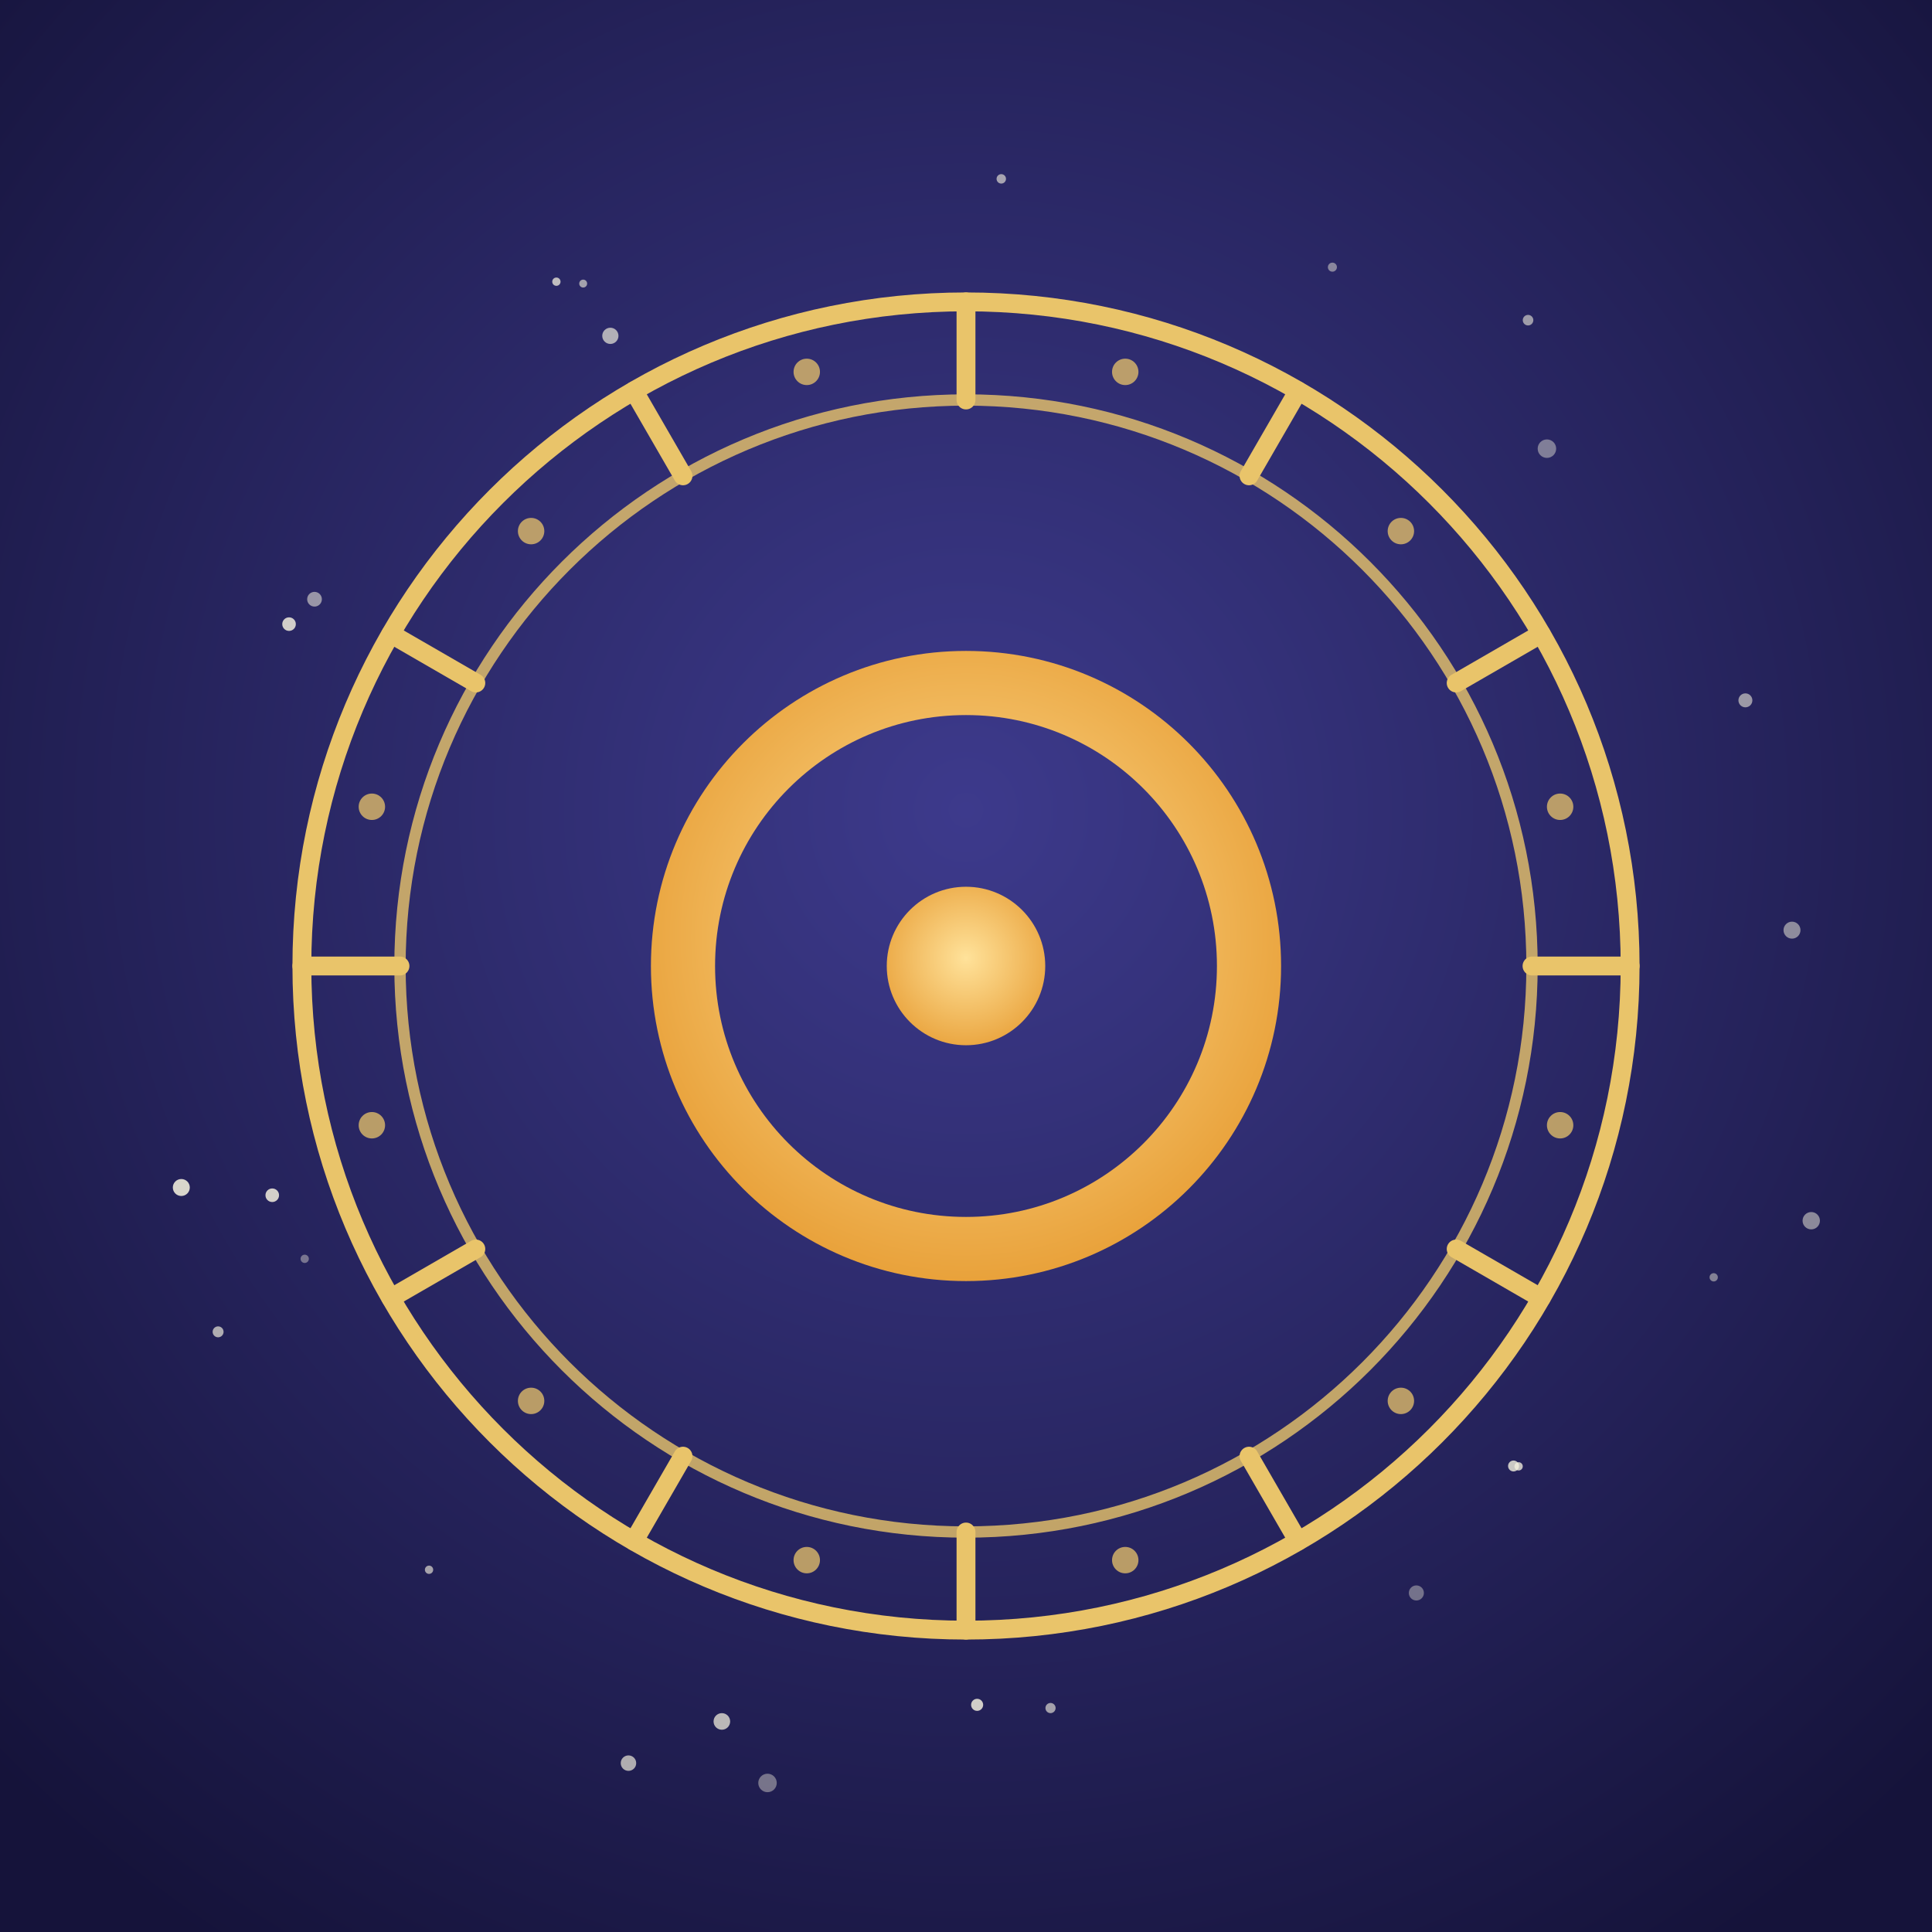
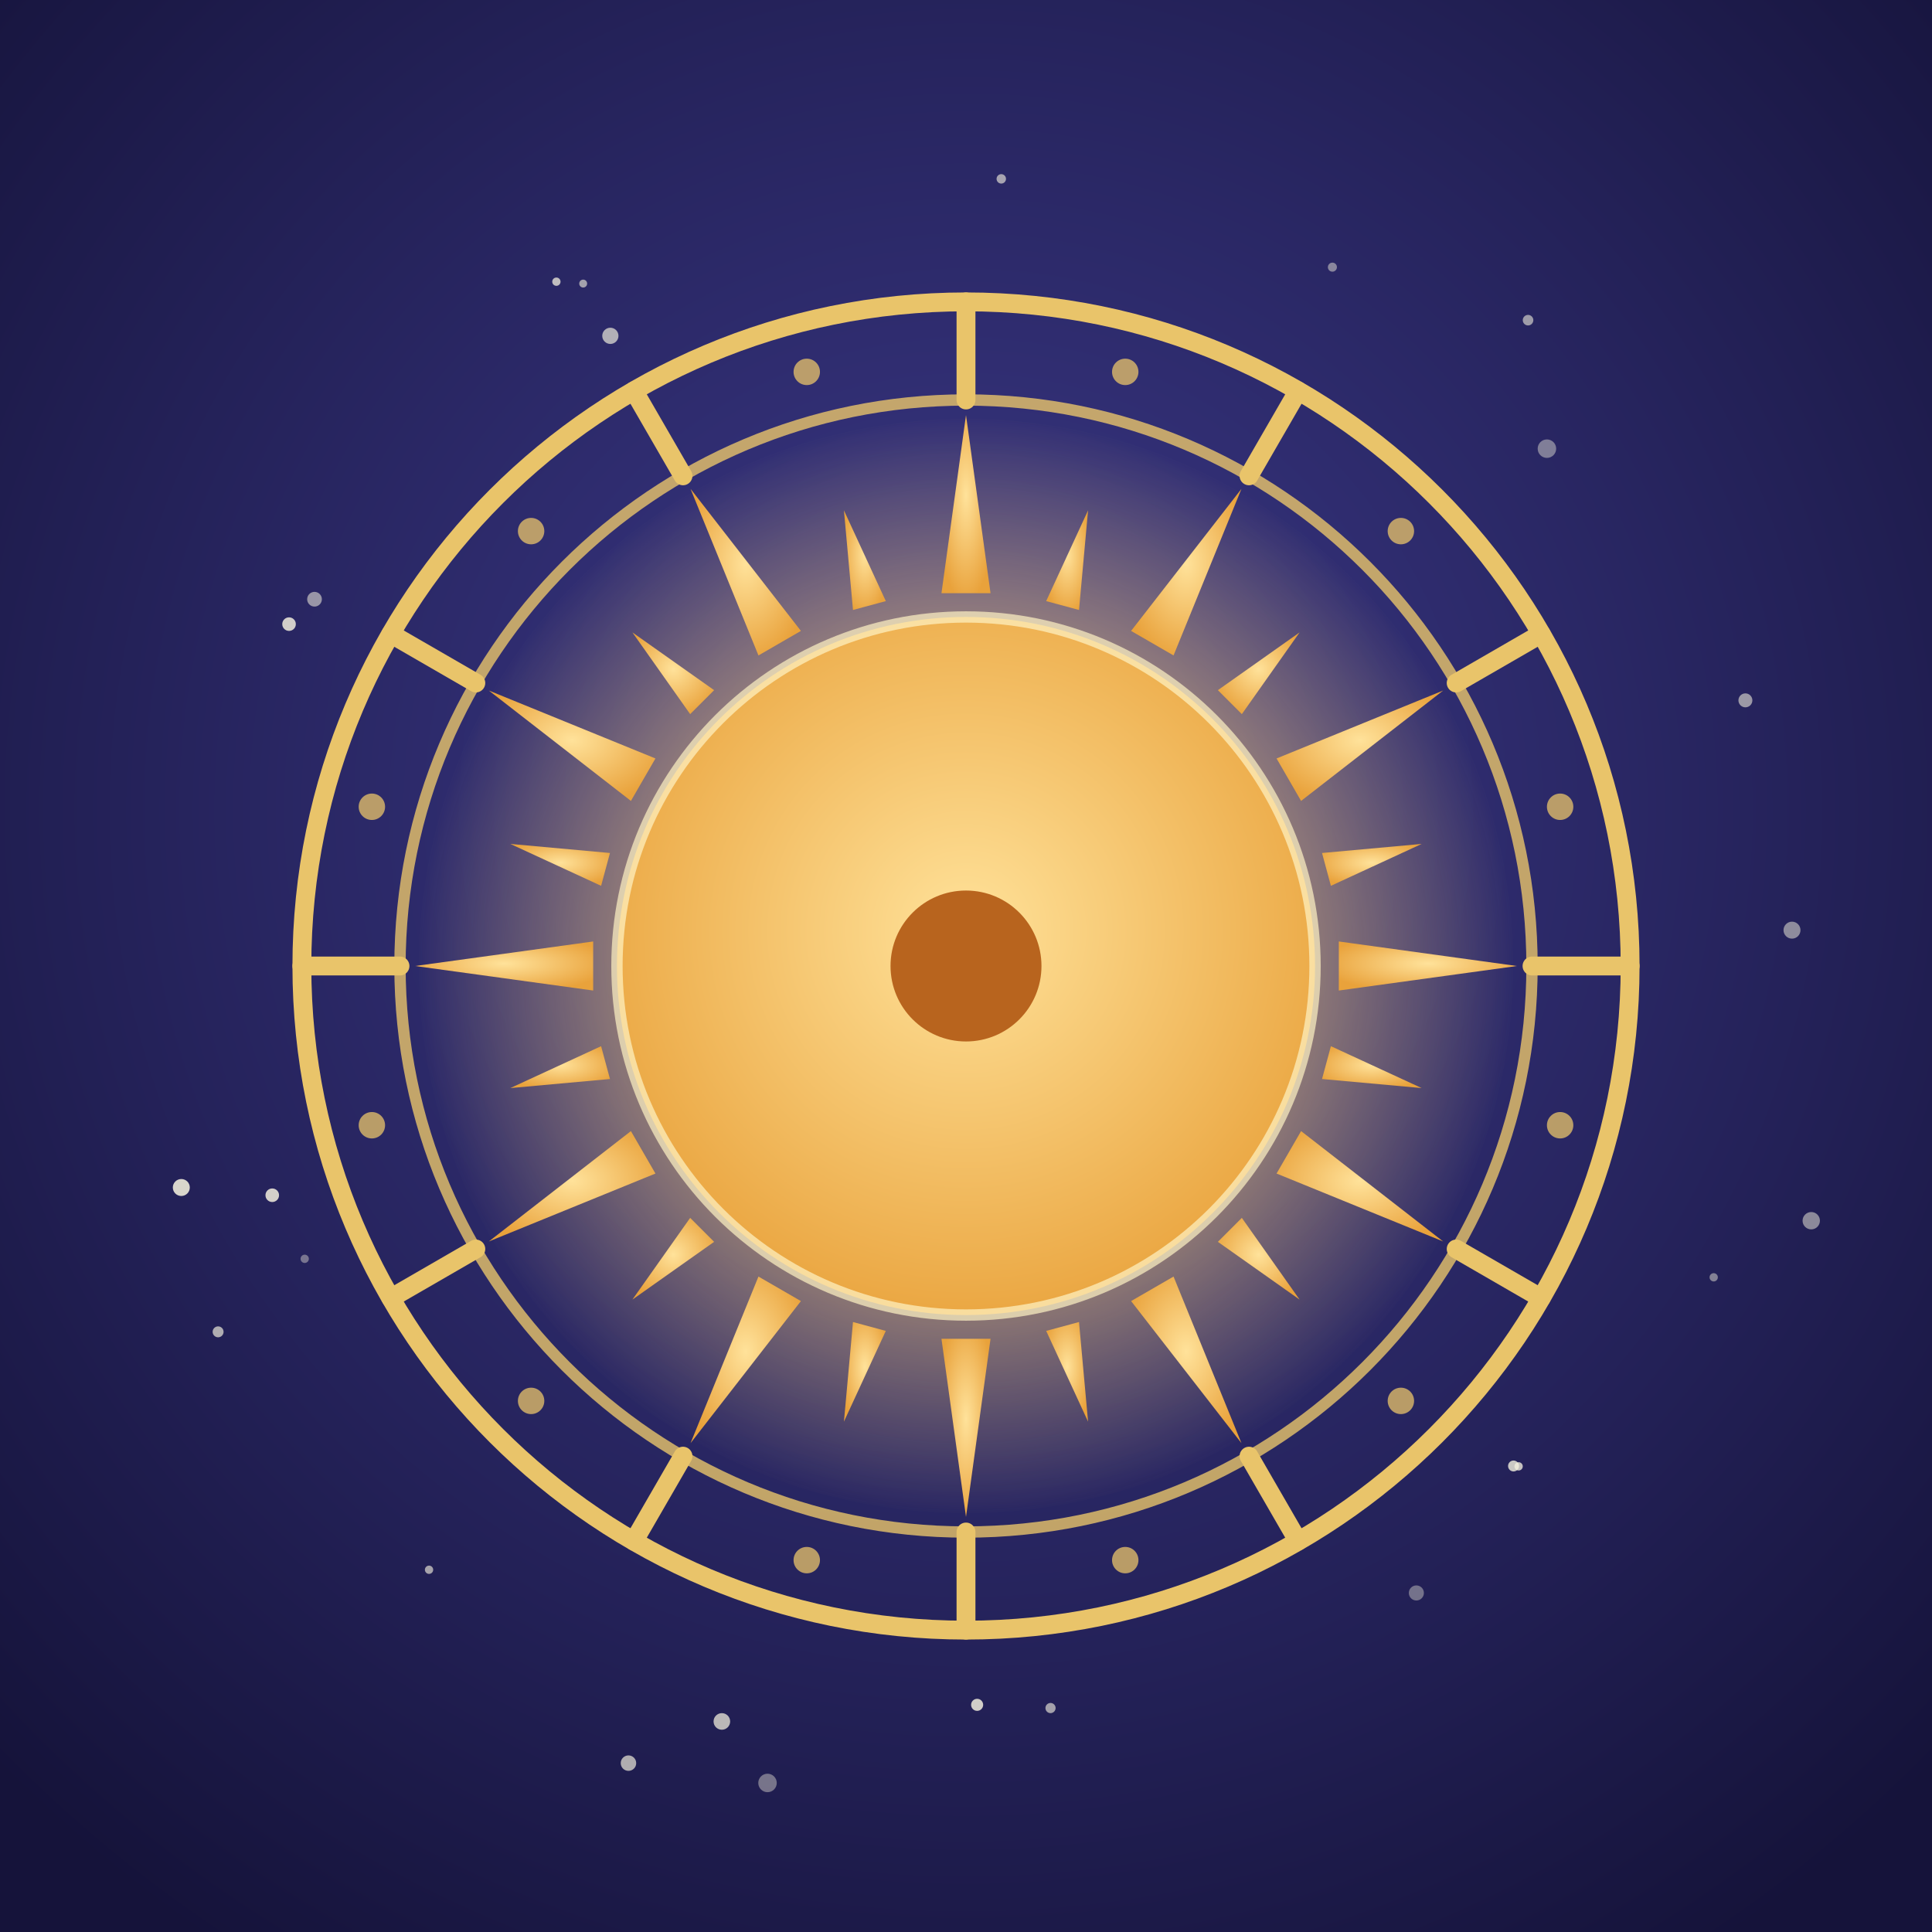
<svg xmlns="http://www.w3.org/2000/svg" width="1024" height="1024" viewBox="0 0 1024 1024">
  <defs>
    <radialGradient id="bg" cx="50%" cy="42%" r="70%">
      <stop offset="0" stop-color="#3D3A8C" />
      <stop offset="1" stop-color="#15133A" />
    </radialGradient>
    <radialGradient id="sun" cx="50%" cy="45%" r="60%">
      <stop offset="0" stop-color="#FFE29A" />
      <stop offset="1" stop-color="#E9A23B" />
+     </radialGradient>
+     <radialGradient id="glow">
+       <stop offset="0.55" stop-color="#FFD27A" stop-opacity="0.55" />
+       <stop offset="1" stop-color="#FFD27A" stop-opacity="0" />
    </radialGradient>
  </defs>
  <rect width="1024" height="1024" fill="url(#bg)" />
  <circle cx="512" cy="512" r="352" fill="none" stroke="#E9C46A" stroke-width="10" />
  <circle cx="512" cy="512" r="300" fill="none" stroke="#E9C46A" stroke-width="6" opacity="0.8" />
  <line x1="512.0" y1="212.0" x2="512.0" y2="160.0" stroke="#E9C46A" stroke-width="10" stroke-linecap="round" />
  <circle cx="596.4" cy="197.1" r="7" fill="#E9C46A" opacity="0.75" />
  <line x1="662.0" y1="252.2" x2="688.0" y2="207.2" stroke="#E9C46A" stroke-width="10" stroke-linecap="round" />
  <circle cx="742.5" cy="281.5" r="7" fill="#E9C46A" opacity="0.75" />
  <line x1="771.8" y1="362.0" x2="816.8" y2="336.0" stroke="#E9C46A" stroke-width="10" stroke-linecap="round" />
  <circle cx="826.9" cy="427.6" r="7" fill="#E9C46A" opacity="0.75" />
  <line x1="812.0" y1="512.0" x2="864.0" y2="512.0" stroke="#E9C46A" stroke-width="10" stroke-linecap="round" />
  <circle cx="826.9" cy="596.4" r="7" fill="#E9C46A" opacity="0.75" />
  <line x1="771.8" y1="662.0" x2="816.8" y2="688.0" stroke="#E9C46A" stroke-width="10" stroke-linecap="round" />
  <circle cx="742.5" cy="742.5" r="7" fill="#E9C46A" opacity="0.75" />
  <line x1="662.0" y1="771.8" x2="688.0" y2="816.8" stroke="#E9C46A" stroke-width="10" stroke-linecap="round" />
  <circle cx="596.4" cy="826.9" r="7" fill="#E9C46A" opacity="0.75" />
  <line x1="512.0" y1="812.0" x2="512.0" y2="864.0" stroke="#E9C46A" stroke-width="10" stroke-linecap="round" />
  <circle cx="427.6" cy="826.9" r="7" fill="#E9C46A" opacity="0.75" />
  <line x1="362.0" y1="771.8" x2="336.0" y2="816.8" stroke="#E9C46A" stroke-width="10" stroke-linecap="round" />
  <circle cx="281.5" cy="742.5" r="7" fill="#E9C46A" opacity="0.75" />
  <line x1="252.2" y1="662.0" x2="207.2" y2="688.0" stroke="#E9C46A" stroke-width="10" stroke-linecap="round" />
  <circle cx="197.1" cy="596.4" r="7" fill="#E9C46A" opacity="0.75" />
  <line x1="212.0" y1="512.0" x2="160.0" y2="512.0" stroke="#E9C46A" stroke-width="10" stroke-linecap="round" />
  <circle cx="197.1" cy="427.6" r="7" fill="#E9C46A" opacity="0.75" />
  <line x1="252.2" y1="362.0" x2="207.2" y2="336.0" stroke="#E9C46A" stroke-width="10" stroke-linecap="round" />
  <circle cx="281.5" cy="281.5" r="7" fill="#E9C46A" opacity="0.75" />
  <line x1="362.0" y1="252.2" x2="336.0" y2="207.2" stroke="#E9C46A" stroke-width="10" stroke-linecap="round" />
  <circle cx="427.6" cy="197.1" r="7" fill="#E9C46A" opacity="0.75" />
  <circle cx="750.7" cy="844.3" r="4.0" fill="#F4F1DE" opacity="0.39" />
  <circle cx="227.4" cy="832.0" r="2.2" fill="#F4F1DE" opacity="0.63" />
  <circle cx="161.5" cy="667.2" r="2.2" fill="#F4F1DE" opacity="0.40" />
  <circle cx="706.2" cy="141.6" r="2.4" fill="#F4F1DE" opacity="0.47" />
  <circle cx="925.1" cy="371.2" r="3.7" fill="#F4F1DE" opacity="0.57" />
  <circle cx="960.0" cy="647.0" r="4.6" fill="#F4F1DE" opacity="0.51" />
  <circle cx="802.2" cy="777.0" r="2.9" fill="#F4F1DE" opacity="0.80" />
  <circle cx="166.7" cy="317.6" r="3.9" fill="#F4F1DE" opacity="0.55" />
  <circle cx="908.3" cy="677.0" r="2.2" fill="#F4F1DE" opacity="0.46" />
  <circle cx="115.6" cy="705.9" r="2.9" fill="#F4F1DE" opacity="0.67" />
  <circle cx="382.6" cy="912.4" r="4.4" fill="#F4F1DE" opacity="0.73" />
  <circle cx="153.2" cy="330.8" r="3.6" fill="#F4F1DE" opacity="0.83" />
  <circle cx="406.8" cy="945.0" r="4.9" fill="#F4F1DE" opacity="0.41" />
  <circle cx="530.7" cy="94.8" r="2.5" fill="#F4F1DE" opacity="0.62" />
  <circle cx="323.5" cy="178.0" r="4.3" fill="#F4F1DE" opacity="0.67" />
  <circle cx="333.1" cy="934.5" r="4.1" fill="#F4F1DE" opacity="0.68" />
  <circle cx="96.1" cy="629.4" r="4.5" fill="#F4F1DE" opacity="0.87" />
  <circle cx="294.9" cy="149.3" r="2.2" fill="#F4F1DE" opacity="0.74" />
  <circle cx="949.8" cy="493.0" r="4.5" fill="#F4F1DE" opacity="0.51" />
  <circle cx="309.1" cy="150.3" r="2.1" fill="#F4F1DE" opacity="0.60" />
  <circle cx="804.9" cy="777.2" r="2.2" fill="#F4F1DE" opacity="0.77" />
  <circle cx="517.9" cy="903.6" r="3.2" fill="#F4F1DE" opacity="0.83" />
  <circle cx="144.3" cy="633.5" r="3.6" fill="#F4F1DE" opacity="0.84" />
  <circle cx="809.9" cy="169.7" r="2.8" fill="#F4F1DE" opacity="0.58" />
  <circle cx="819.9" cy="237.8" r="4.9" fill="#F4F1DE" opacity="0.43" />
  <circle cx="556.8" cy="905.3" r="2.7" fill="#F4F1DE" opacity="0.62" />
-   <circle cx="512" cy="512" r="150" fill="none" stroke="url(#sun)" stroke-width="34" />
-   <circle cx="512" cy="512" r="42" fill="url(#sun)" />
+   <circle cx="512" cy="512" r="290" fill="url(#glow)" />
+   <g fill="url(#sun)">
+     <polygon points="499.0,314.4 512.0,220.0 525.0,314.4" />
+     <polygon points="554.5,318.6 576.7,270.5 571.9,323.3" />
+     <polygon points="599.5,334.4 658.0,259.1 622.0,347.4" />
+     <polygon points="645.5,365.8 688.8,335.2 658.2,378.5" />
+     <polygon points="676.6,402.0 764.9,366.0 689.6,424.5" />
+     <polygon points="700.7,452.1 753.5,447.3 705.4,469.5" />
+     <polygon points="709.6,499.0 804.0,512.0 709.6,525.0" />
+     <polygon points="705.4,554.5 753.5,576.7 700.7,571.9" />
+     <polygon points="689.6,599.5 764.9,658.0 676.6,622.0" />
+     <polygon points="658.2,645.5 688.8,688.8 645.5,658.2" />
+     <polygon points="622.0,676.6 658.0,764.9 599.5,689.6" />
+     <polygon points="571.9,700.7 576.7,753.5 554.5,705.4" />
+     <polygon points="525.0,709.6 512.0,804.0 499.0,709.6" />
+     <polygon points="469.5,705.4 447.3,753.5 452.1,700.7" />
+     <polygon points="424.5,689.6 366.0,764.9 402.0,676.6" />
+     <polygon points="378.5,658.2 335.2,688.8 365.8,645.5" />
+     <polygon points="347.4,622.0 259.1,658.0 334.4,599.5" />
+     <polygon points="323.3,571.9 270.5,576.7 318.6,554.5" />
+     <polygon points="314.4,525.0 220.0,512.0 314.4,499.0" />
+     <polygon points="318.6,469.5 270.5,447.3 323.3,452.1" />
+     <polygon points="334.4,424.5 259.1,366.0 347.4,402.0" />
+     <polygon points="365.8,378.5 335.2,335.2 378.5,365.8" />
+     <polygon points="402.0,347.4 366.0,259.1 424.5,334.4" />
+     <polygon points="452.1,323.3 447.3,270.5 469.5,318.6" />
+   </g>
+   <circle cx="512" cy="512" r="185" fill="url(#sun)" />
+   <circle cx="512" cy="512" r="185" fill="none" stroke="#FFF3C4" stroke-width="6" opacity="0.7" />
+   <circle cx="512" cy="512" r="40" fill="#B8641E" />
</svg>
